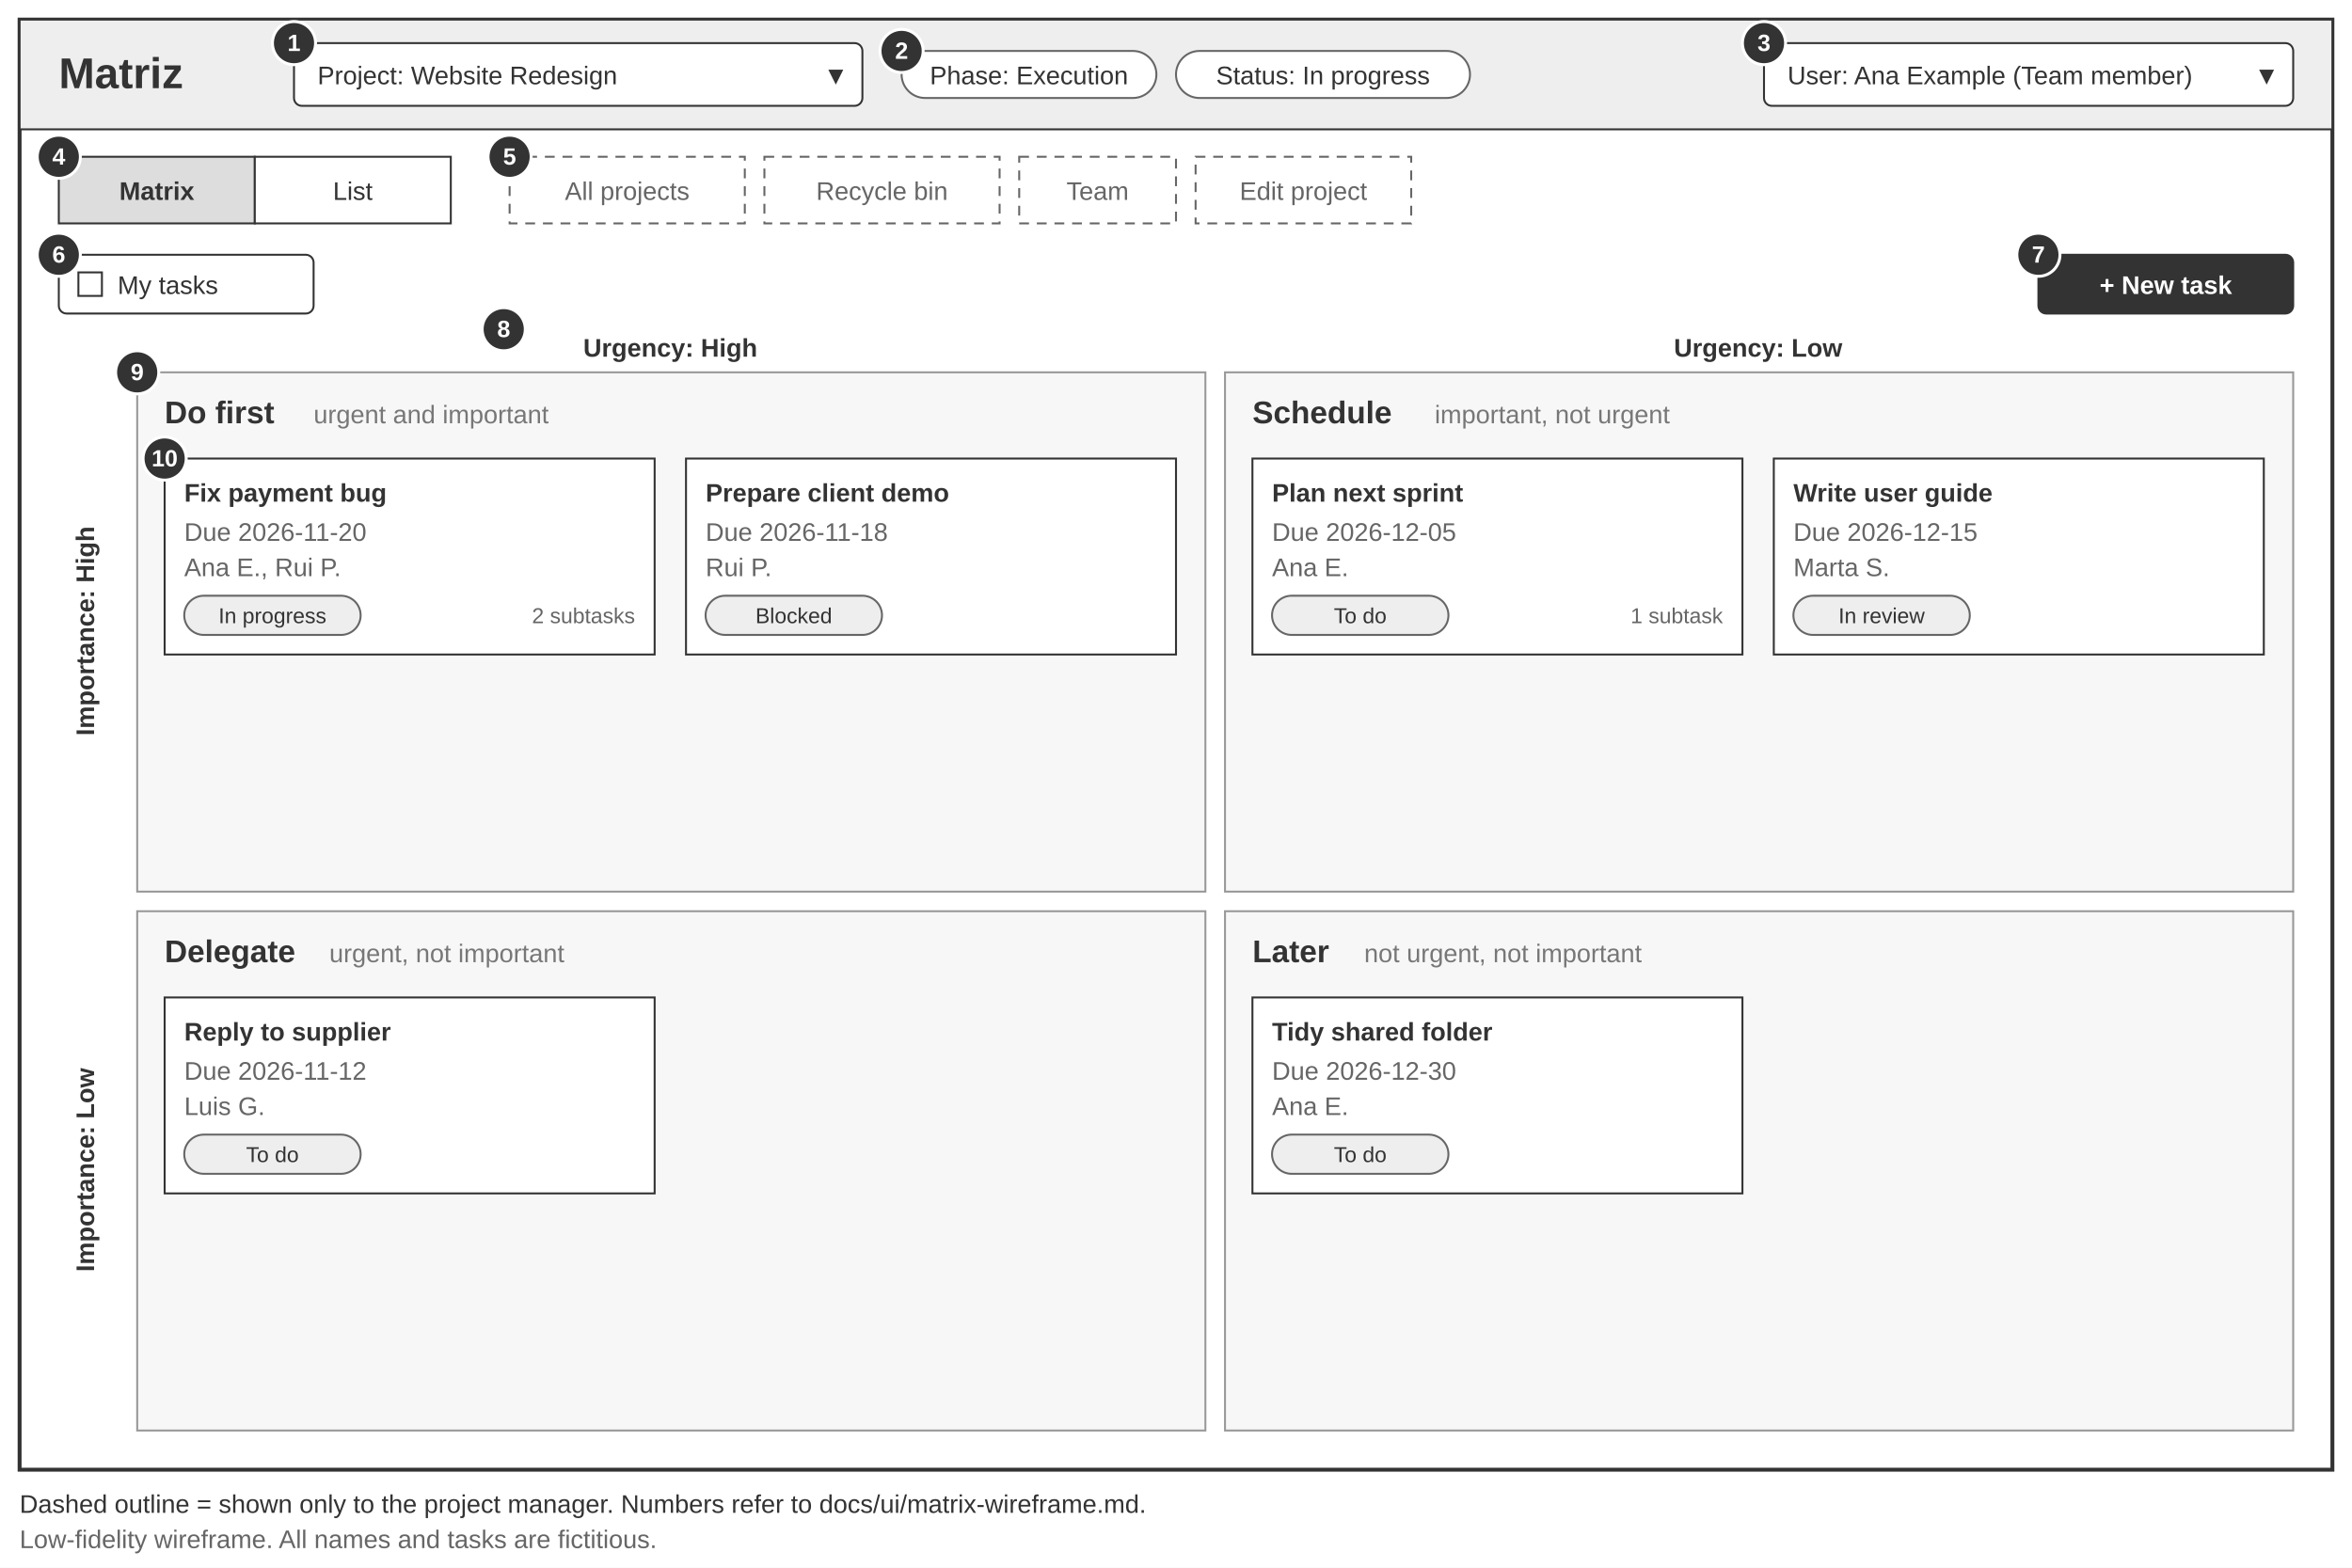
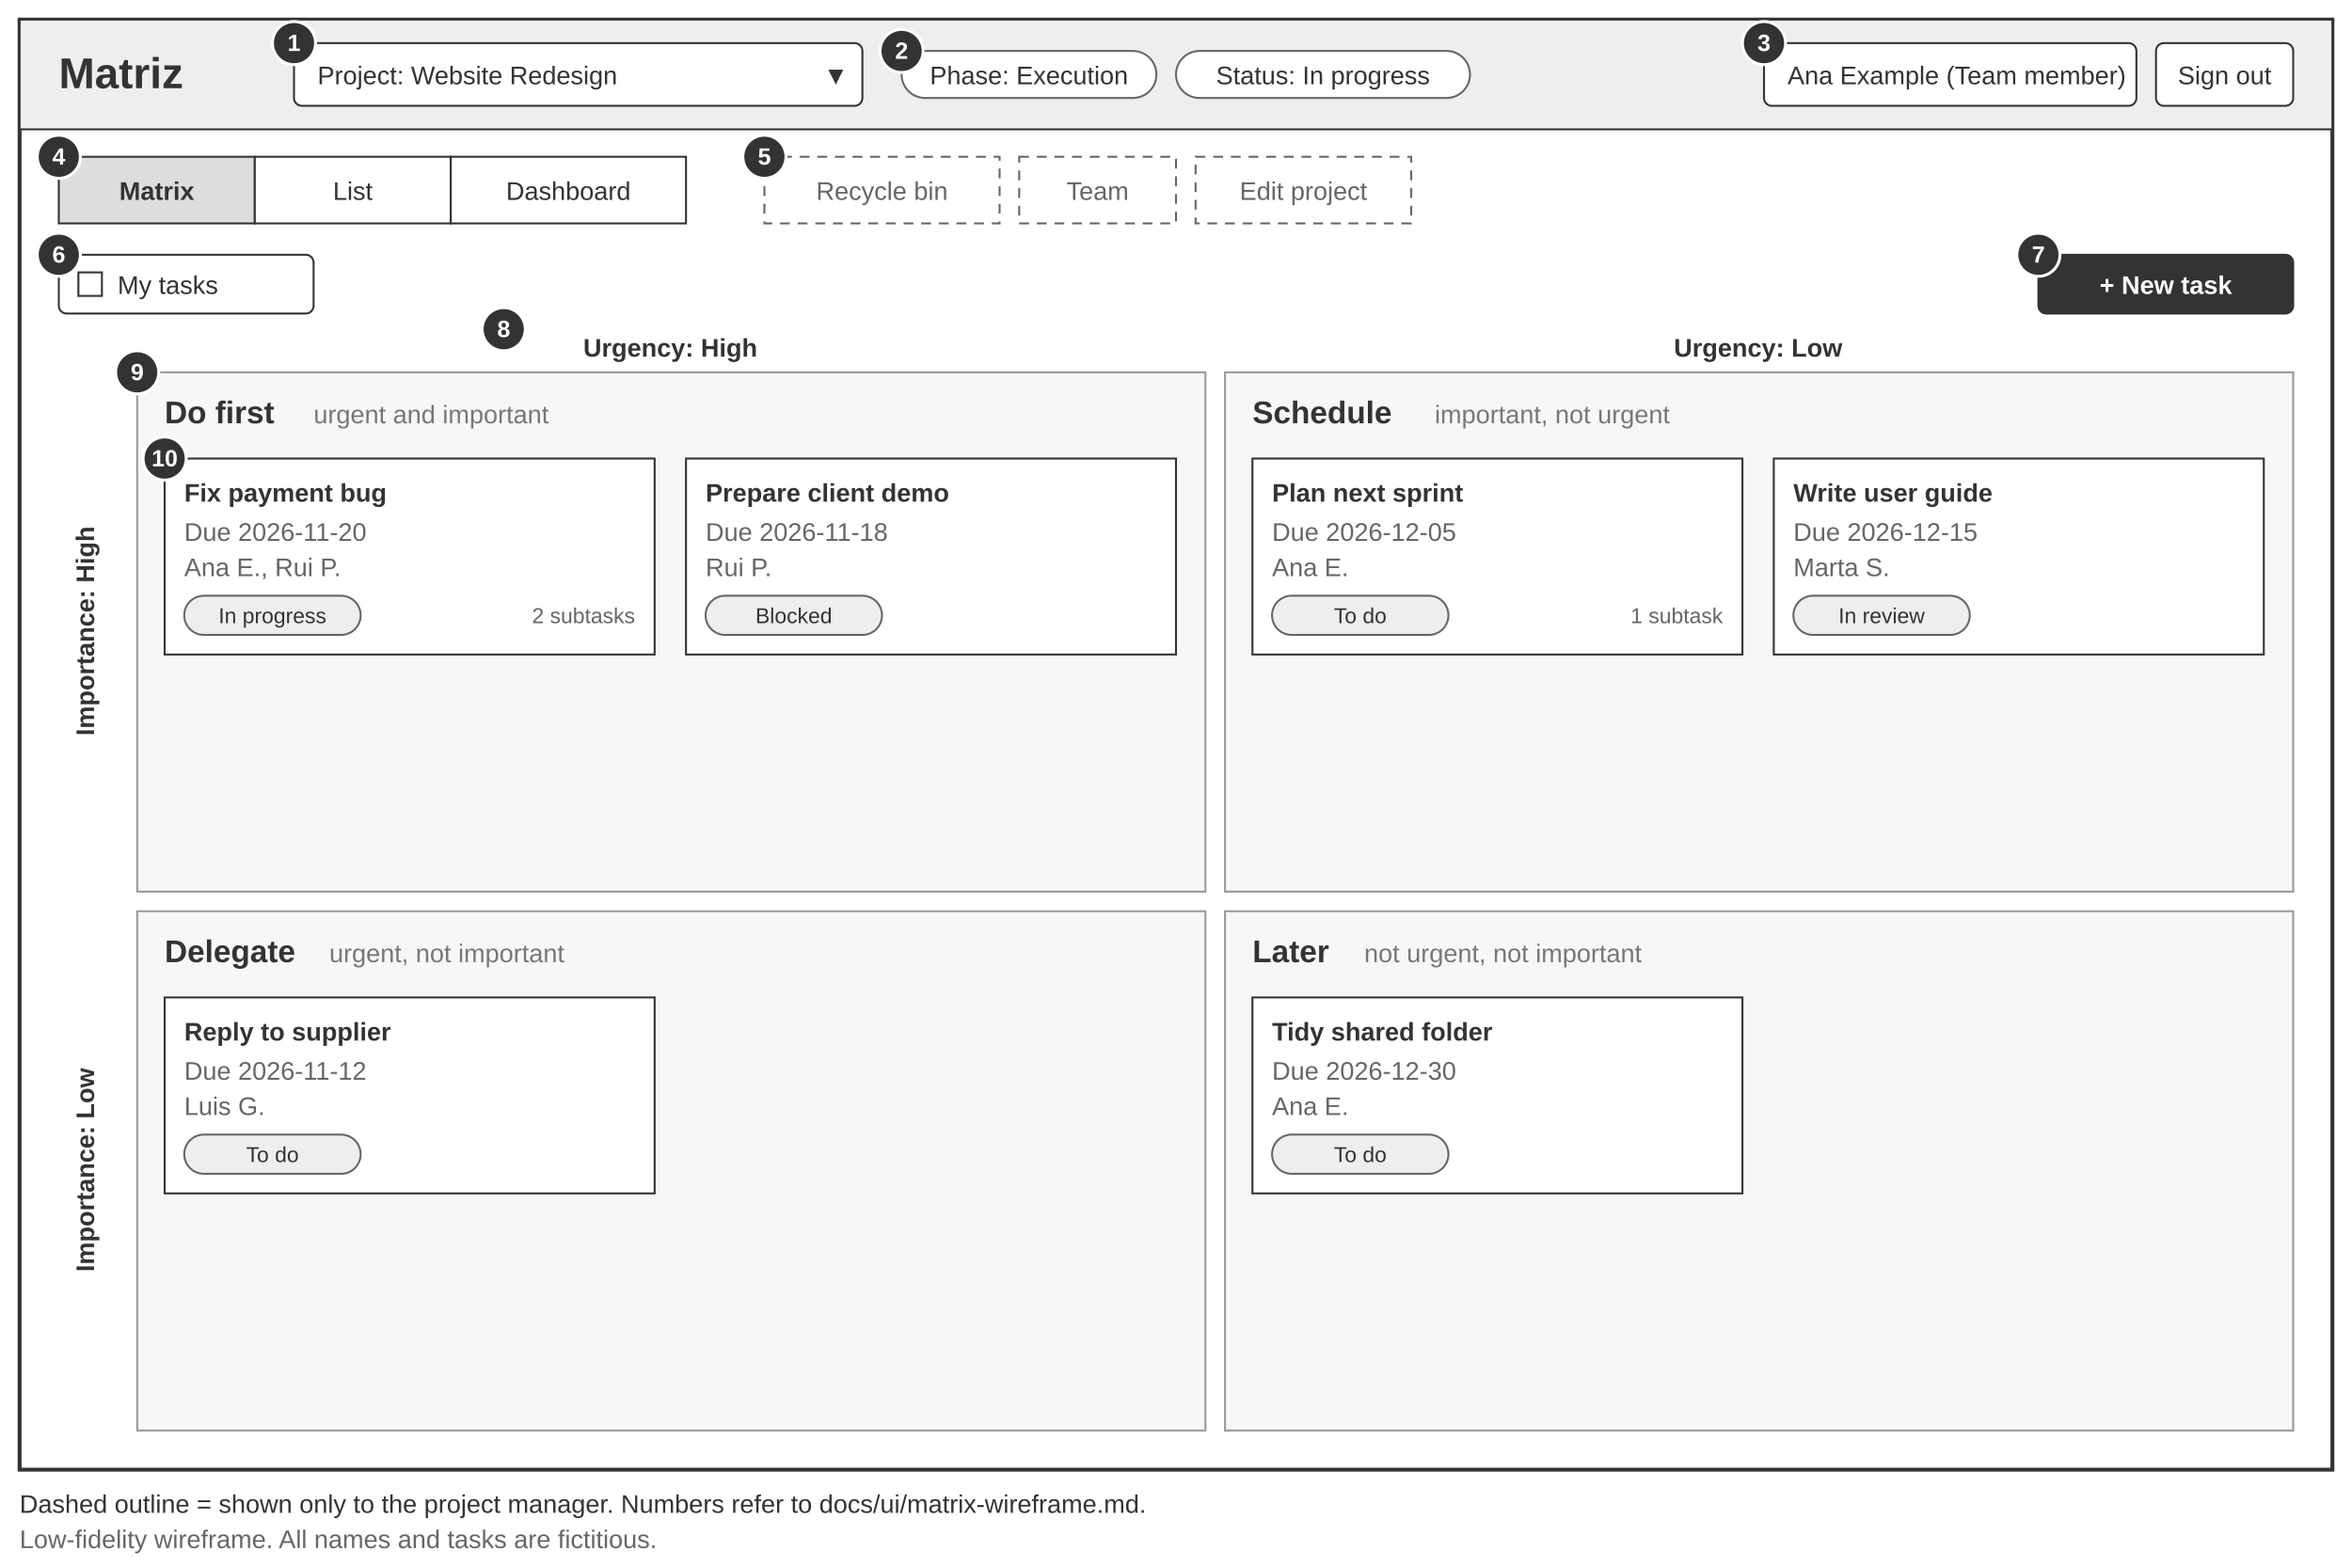
<svg xmlns="http://www.w3.org/2000/svg" viewBox="0 0 1200 800" width="1200" height="800" font-family="Arial, Helvetica, sans-serif" font-size="13">
  <rect x="0" y="0" width="1200" height="800" fill="#ffffff" />
  <rect x="10" y="10" width="1180" height="740" fill="#ffffff" stroke="#333333" stroke-width="2" />
  <rect x="10" y="10" width="1180" height="56" fill="#eeeeee" stroke="#333333" />
  <text x="30" y="45" font-size="22" font-weight="bold" fill="#333333">Matriz</text>
  <rect x="150" y="22" width="290" height="32" rx="4" fill="#ffffff" stroke="#333333" />
  <text x="162" y="43" fill="#333333">Project: Website Redesign</text>
  <text x="420" y="43" fill="#333333">▼</text>
  <rect x="460" y="26" width="130" height="24" rx="12" fill="#ffffff" stroke="#666666" />
  <text x="525" y="43" text-anchor="middle" fill="#333333">Phase: Execution</text>
  <rect x="600" y="26" width="150" height="24" rx="12" fill="#ffffff" stroke="#666666" />
  <text x="675" y="43" text-anchor="middle" fill="#333333">Status: In progress</text>
-   <rect x="900" y="22" width="270" height="32" rx="4" fill="#ffffff" stroke="#333333" />
-   <text x="912" y="43" fill="#333333">User: Ana Example (Team member)</text>
-   <text x="1150" y="43" fill="#333333">▼</text>
+   <rect x="900" y="22" width="190" height="32" rx="4" fill="#ffffff" stroke="#333333" />
+   <text x="912" y="43" fill="#333333">Ana Example (Team member)</text>
+   <rect x="1100" y="22" width="70" height="32" rx="4" fill="#ffffff" stroke="#333333" />
+   <text x="1135" y="43" text-anchor="middle" fill="#333333">Sign out</text>
  <rect x="30" y="80" width="100" height="34" fill="#dddddd" stroke="#333333" />
  <text x="80" y="102" text-anchor="middle" font-weight="bold" fill="#333333">Matrix</text>
  <rect x="130" y="80" width="100" height="34" fill="#ffffff" stroke="#333333" />
  <text x="180" y="102" text-anchor="middle" fill="#333333">List</text>
-   <rect x="260" y="80" width="120" height="34" fill="#ffffff" stroke="#666666" stroke-dasharray="5 4" />
-   <text x="320" y="102" text-anchor="middle" fill="#666666">All projects</text>
+   <rect x="230" y="80" width="120" height="34" fill="#ffffff" stroke="#333333" />
+   <text x="290" y="102" text-anchor="middle" fill="#333333">Dashboard</text>
  <rect x="390" y="80" width="120" height="34" fill="#ffffff" stroke="#666666" stroke-dasharray="5 4" />
  <text x="450" y="102" text-anchor="middle" fill="#666666">Recycle bin</text>
  <rect x="520" y="80" width="80" height="34" fill="#ffffff" stroke="#666666" stroke-dasharray="5 4" />
  <text x="560" y="102" text-anchor="middle" fill="#666666">Team</text>
  <rect x="610" y="80" width="110" height="34" fill="#ffffff" stroke="#666666" stroke-dasharray="5 4" />
  <text x="665" y="102" text-anchor="middle" fill="#666666">Edit project</text>
  <rect x="30" y="130" width="130" height="30" rx="4" fill="#ffffff" stroke="#333333" />
  <rect x="40" y="139" width="12" height="12" fill="#ffffff" stroke="#333333" />
  <text x="60" y="150" fill="#333333">My tasks</text>
  <rect x="1040" y="130" width="130" height="30" rx="4" fill="#333333" stroke="#333333" />
  <text x="1105" y="150" text-anchor="middle" fill="#ffffff" font-weight="bold">+ New task</text>
  <text x="342" y="182" text-anchor="middle" font-weight="bold" fill="#333333">Urgency: High</text>
  <text x="897" y="182" text-anchor="middle" font-weight="bold" fill="#333333">Urgency: Low</text>
  <text x="48" y="322" text-anchor="middle" font-weight="bold" fill="#333333" transform="rotate(-90 48 322)">Importance: High</text>
  <text x="48" y="597" text-anchor="middle" font-weight="bold" fill="#333333" transform="rotate(-90 48 597)">Importance: Low</text>
  <rect x="70" y="190" width="545" height="265" fill="#f7f7f7" stroke="#999999" />
  <text x="84" y="216" font-size="16" font-weight="bold" fill="#333333">Do first</text>
  <text x="160" y="216" fill="#777777">urgent and important</text>
  <rect x="84" y="234" width="250" height="100" fill="#ffffff" stroke="#333333" />
  <text x="94" y="256" font-weight="bold" fill="#333333">Fix payment bug</text>
  <text x="94" y="276" fill="#666666">Due 2026-11-20</text>
  <text x="94" y="294" fill="#666666">Ana E., Rui P.</text>
  <rect x="94" y="304" width="90" height="20" rx="10" fill="#eeeeee" stroke="#666666" />
  <text x="139" y="318" text-anchor="middle" font-size="11" fill="#333333">In progress</text>
  <text x="324" y="318" text-anchor="end" font-size="11" fill="#666666">2 subtasks</text>
  <rect x="350" y="234" width="250" height="100" fill="#ffffff" stroke="#333333" />
  <text x="360" y="256" font-weight="bold" fill="#333333">Prepare client demo</text>
  <text x="360" y="276" fill="#666666">Due 2026-11-18</text>
  <text x="360" y="294" fill="#666666">Rui P.</text>
  <rect x="360" y="304" width="90" height="20" rx="10" fill="#eeeeee" stroke="#666666" />
  <text x="405" y="318" text-anchor="middle" font-size="11" fill="#333333">Blocked</text>
  <rect x="625" y="190" width="545" height="265" fill="#f7f7f7" stroke="#999999" />
  <text x="639" y="216" font-size="16" font-weight="bold" fill="#333333">Schedule</text>
  <text x="732" y="216" fill="#777777">important, not urgent</text>
  <rect x="639" y="234" width="250" height="100" fill="#ffffff" stroke="#333333" />
  <text x="649" y="256" font-weight="bold" fill="#333333">Plan next sprint</text>
  <text x="649" y="276" fill="#666666">Due 2026-12-05</text>
  <text x="649" y="294" fill="#666666">Ana E.</text>
  <rect x="649" y="304" width="90" height="20" rx="10" fill="#eeeeee" stroke="#666666" />
  <text x="694" y="318" text-anchor="middle" font-size="11" fill="#333333">To do</text>
  <text x="879" y="318" text-anchor="end" font-size="11" fill="#666666">1 subtask</text>
  <rect x="905" y="234" width="250" height="100" fill="#ffffff" stroke="#333333" />
  <text x="915" y="256" font-weight="bold" fill="#333333">Write user guide</text>
  <text x="915" y="276" fill="#666666">Due 2026-12-15</text>
  <text x="915" y="294" fill="#666666">Marta S.</text>
  <rect x="915" y="304" width="90" height="20" rx="10" fill="#eeeeee" stroke="#666666" />
  <text x="960" y="318" text-anchor="middle" font-size="11" fill="#333333">In review</text>
  <rect x="70" y="465" width="545" height="265" fill="#f7f7f7" stroke="#999999" />
  <text x="84" y="491" font-size="16" font-weight="bold" fill="#333333">Delegate</text>
  <text x="168" y="491" fill="#777777">urgent, not important</text>
  <rect x="84" y="509" width="250" height="100" fill="#ffffff" stroke="#333333" />
  <text x="94" y="531" font-weight="bold" fill="#333333">Reply to supplier</text>
  <text x="94" y="551" fill="#666666">Due 2026-11-12</text>
  <text x="94" y="569" fill="#666666">Luis G.</text>
  <rect x="94" y="579" width="90" height="20" rx="10" fill="#eeeeee" stroke="#666666" />
  <text x="139" y="593" text-anchor="middle" font-size="11" fill="#333333">To do</text>
  <rect x="625" y="465" width="545" height="265" fill="#f7f7f7" stroke="#999999" />
  <text x="639" y="491" font-size="16" font-weight="bold" fill="#333333">Later</text>
  <text x="696" y="491" fill="#777777">not urgent, not important</text>
  <rect x="639" y="509" width="250" height="100" fill="#ffffff" stroke="#333333" />
  <text x="649" y="531" font-weight="bold" fill="#333333">Tidy shared folder</text>
  <text x="649" y="551" fill="#666666">Due 2026-12-30</text>
  <text x="649" y="569" fill="#666666">Ana E.</text>
  <rect x="649" y="579" width="90" height="20" rx="10" fill="#eeeeee" stroke="#666666" />
  <text x="694" y="593" text-anchor="middle" font-size="11" fill="#333333">To do</text>
  <g fill="#333333" stroke="#ffffff" stroke-width="1.5">
    <circle cx="150" cy="22" r="11" />
    <circle cx="460" cy="26" r="11" />
    <circle cx="900" cy="22" r="11" />
    <circle cx="30" cy="80" r="11" />
-     <circle cx="260" cy="80" r="11" />
+     <circle cx="390" cy="80" r="11" />
    <circle cx="30" cy="130" r="11" />
    <circle cx="1040" cy="130" r="11" />
    <circle cx="342" cy="172" r="11" transform="translate(-85 -4)" />
    <circle cx="70" cy="190" r="11" />
    <circle cx="84" cy="234" r="11" />
  </g>
  <g fill="#ffffff" font-size="12" font-weight="bold" text-anchor="middle">
    <text x="150" y="26">1</text>
    <text x="460" y="30">2</text>
    <text x="900" y="26">3</text>
    <text x="30" y="84">4</text>
-     <text x="260" y="84">5</text>
+     <text x="390" y="84">5</text>
    <text x="30" y="134">6</text>
    <text x="1040" y="134">7</text>
    <text x="257" y="172">8</text>
    <text x="70" y="194">9</text>
    <text x="84" y="238">10</text>
  </g>
  <text x="10" y="772" fill="#333333">Dashed outline = shown only to the project manager. Numbers refer to docs/ui/matrix-wireframe.md.</text>
  <text x="10" y="790" fill="#666666">Low-fidelity wireframe. All names and tasks are fictitious.</text>
</svg>
